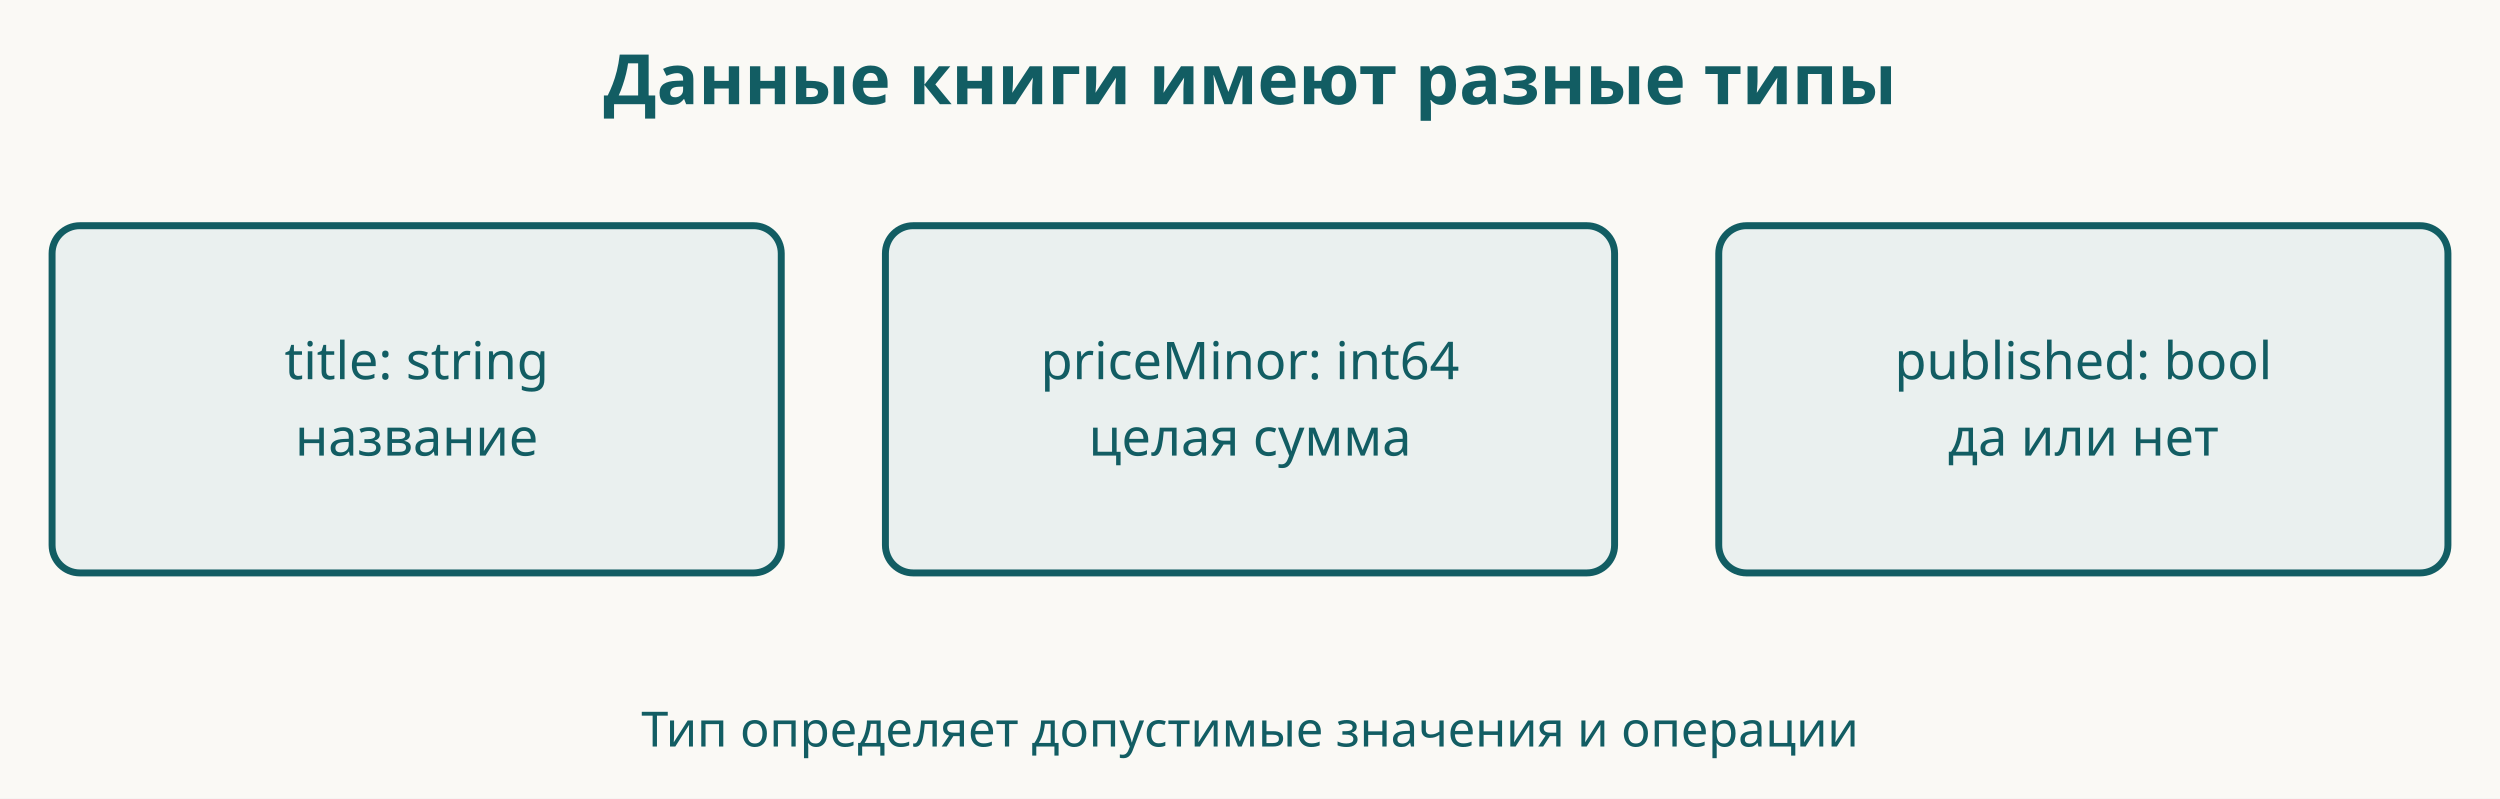
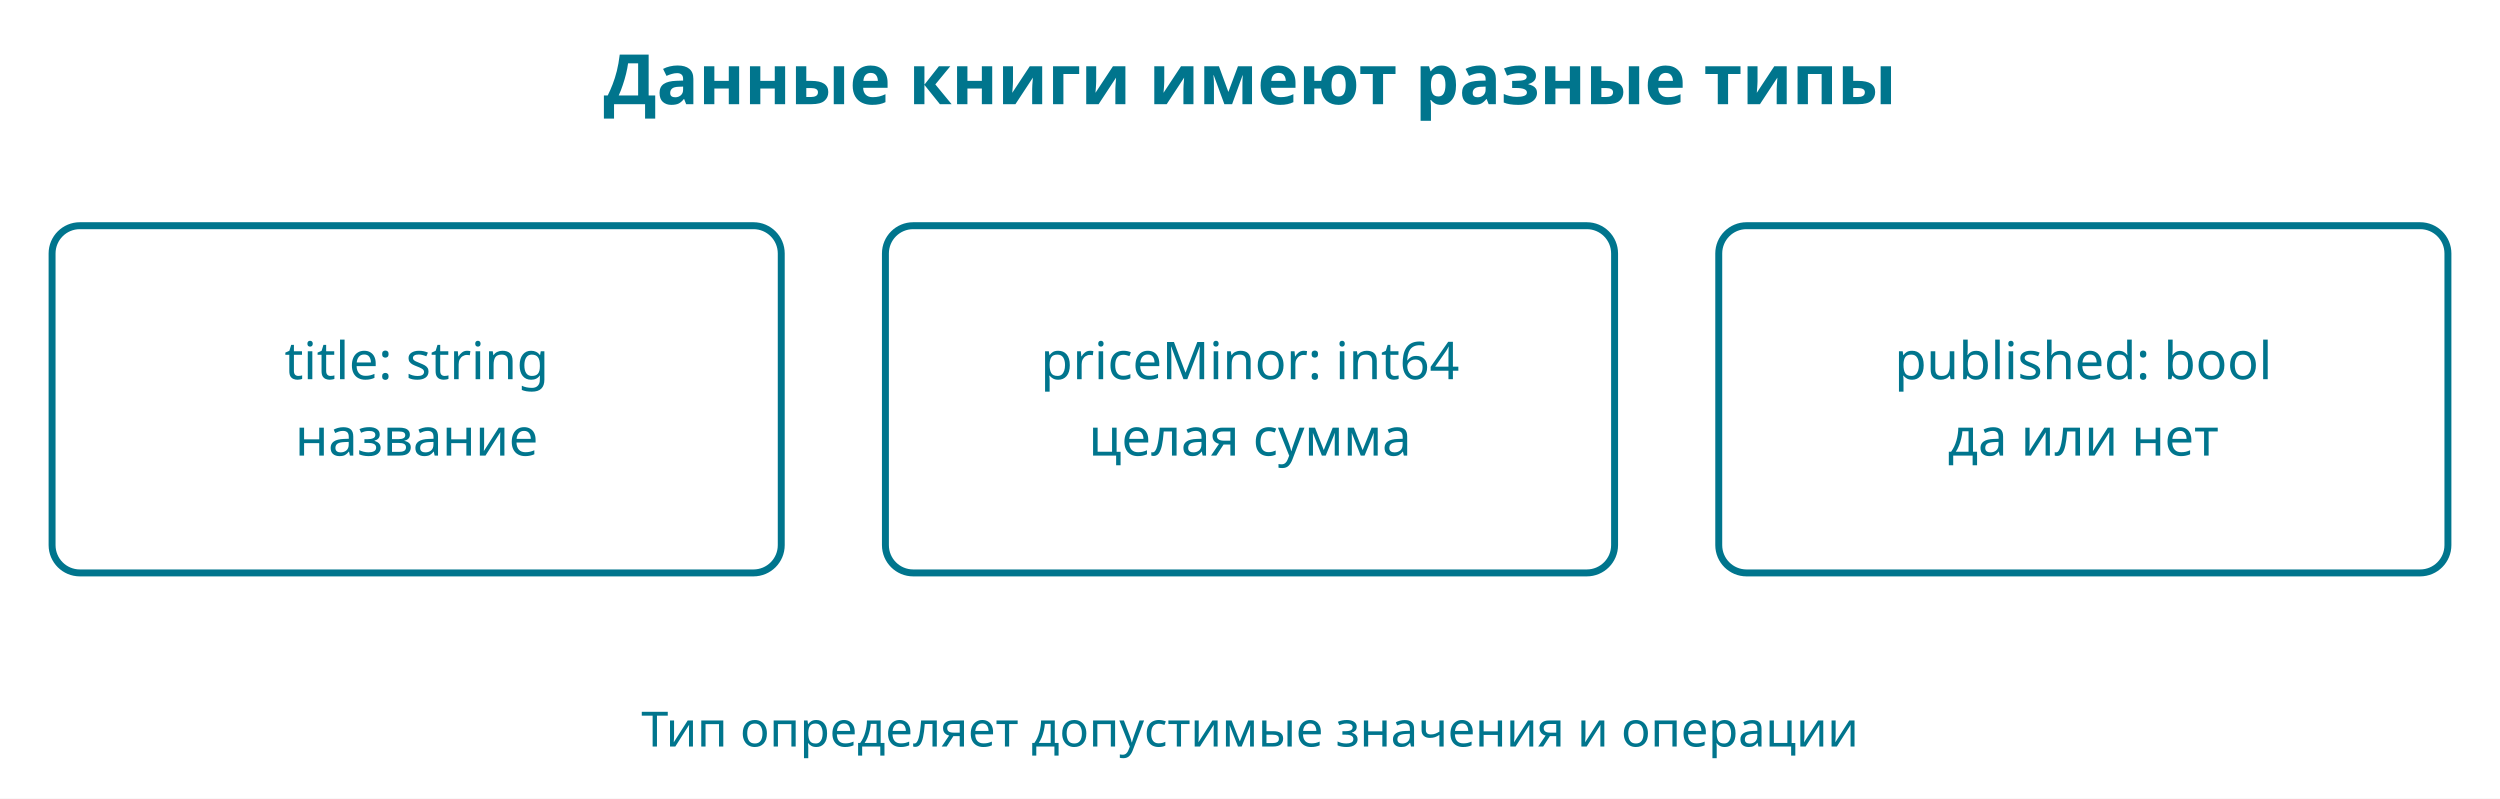
<svg xmlns="http://www.w3.org/2000/svg" width="720" height="230" viewBox="0 0 720 230" role="img" aria-labelledby="title desc">
  <defs>
    <marker id="arrow" markerWidth="8" markerHeight="8" refX="7" refY="4" orient="auto">
-       <path d="M0 0 L8 4 L0 8 Z" fill="#125d63" />
+       <path d="M0 0 L8 4 L0 8 Z" fill="#00758D" />
    </marker>
  </defs>
-   <rect width="720" height="230" fill="#faf9f5" />
-   <text x="360.0" y="30" text-anchor="middle" font-family="sans-serif" font-size="20" font-weight="bold" fill="#125d63">Данные книги имеют разные типы</text>
-   <rect x="15" y="65" width="210" height="100" rx="8" fill="#eaf0ef" stroke="#125d63" stroke-width="2" />
-   <text x="120.0" y="104.0" text-anchor="middle" dominant-baseline="middle" font-family="sans-serif" font-size="15" fill="#125d63">title: string</text>
-   <text x="120.0" y="126.0" text-anchor="middle" dominant-baseline="middle" font-family="sans-serif" font-size="15" fill="#125d63">название</text>
-   <rect x="255" y="65" width="210" height="100" rx="8" fill="#eaf0ef" stroke="#125d63" stroke-width="2" />
-   <text x="360.0" y="104.0" text-anchor="middle" dominant-baseline="middle" font-family="sans-serif" font-size="15" fill="#125d63">priceMinor: int64</text>
-   <text x="360.0" y="126.0" text-anchor="middle" dominant-baseline="middle" font-family="sans-serif" font-size="15" fill="#125d63">целая сумма</text>
-   <rect x="495" y="65" width="210" height="100" rx="8" fill="#eaf0ef" stroke="#125d63" stroke-width="2" />
-   <text x="600.0" y="104.0" text-anchor="middle" dominant-baseline="middle" font-family="sans-serif" font-size="15" fill="#125d63">published: bool</text>
-   <text x="600.0" y="126.0" text-anchor="middle" dominant-baseline="middle" font-family="sans-serif" font-size="15" fill="#125d63">да или нет</text>
-   <text x="360.0" y="215" text-anchor="middle" font-family="sans-serif" font-size="14" fill="#125d63">Тип определяет допустимые значения и операции</text>
+   <rect width="720" height="230" fill="#ffffff" />
+   <text x="360.0" y="30" text-anchor="middle" font-family="sans-serif" font-size="20" font-weight="bold" fill="#00758D">Данные книги имеют разные типы</text>
+   <rect x="15" y="65" width="210" height="100" rx="8" fill="#ffffff" stroke="#00758D" stroke-width="2" />
+   <text x="120.0" y="104.0" text-anchor="middle" dominant-baseline="middle" font-family="sans-serif" font-size="15" fill="#00758D">title: string</text>
+   <text x="120.0" y="126.0" text-anchor="middle" dominant-baseline="middle" font-family="sans-serif" font-size="15" fill="#00758D">название</text>
+   <rect x="255" y="65" width="210" height="100" rx="8" fill="#ffffff" stroke="#00758D" stroke-width="2" />
+   <text x="360.0" y="104.0" text-anchor="middle" dominant-baseline="middle" font-family="sans-serif" font-size="15" fill="#00758D">priceMinor: int64</text>
+   <text x="360.0" y="126.0" text-anchor="middle" dominant-baseline="middle" font-family="sans-serif" font-size="15" fill="#00758D">целая сумма</text>
+   <rect x="495" y="65" width="210" height="100" rx="8" fill="#ffffff" stroke="#00758D" stroke-width="2" />
+   <text x="600.0" y="104.0" text-anchor="middle" dominant-baseline="middle" font-family="sans-serif" font-size="15" fill="#00758D">published: bool</text>
+   <text x="600.0" y="126.0" text-anchor="middle" dominant-baseline="middle" font-family="sans-serif" font-size="15" fill="#00758D">да или нет</text>
+   <text x="360.0" y="215" text-anchor="middle" font-family="sans-serif" font-size="14" fill="#00758D">Тип определяет допустимые значения и операции</text>
</svg>
